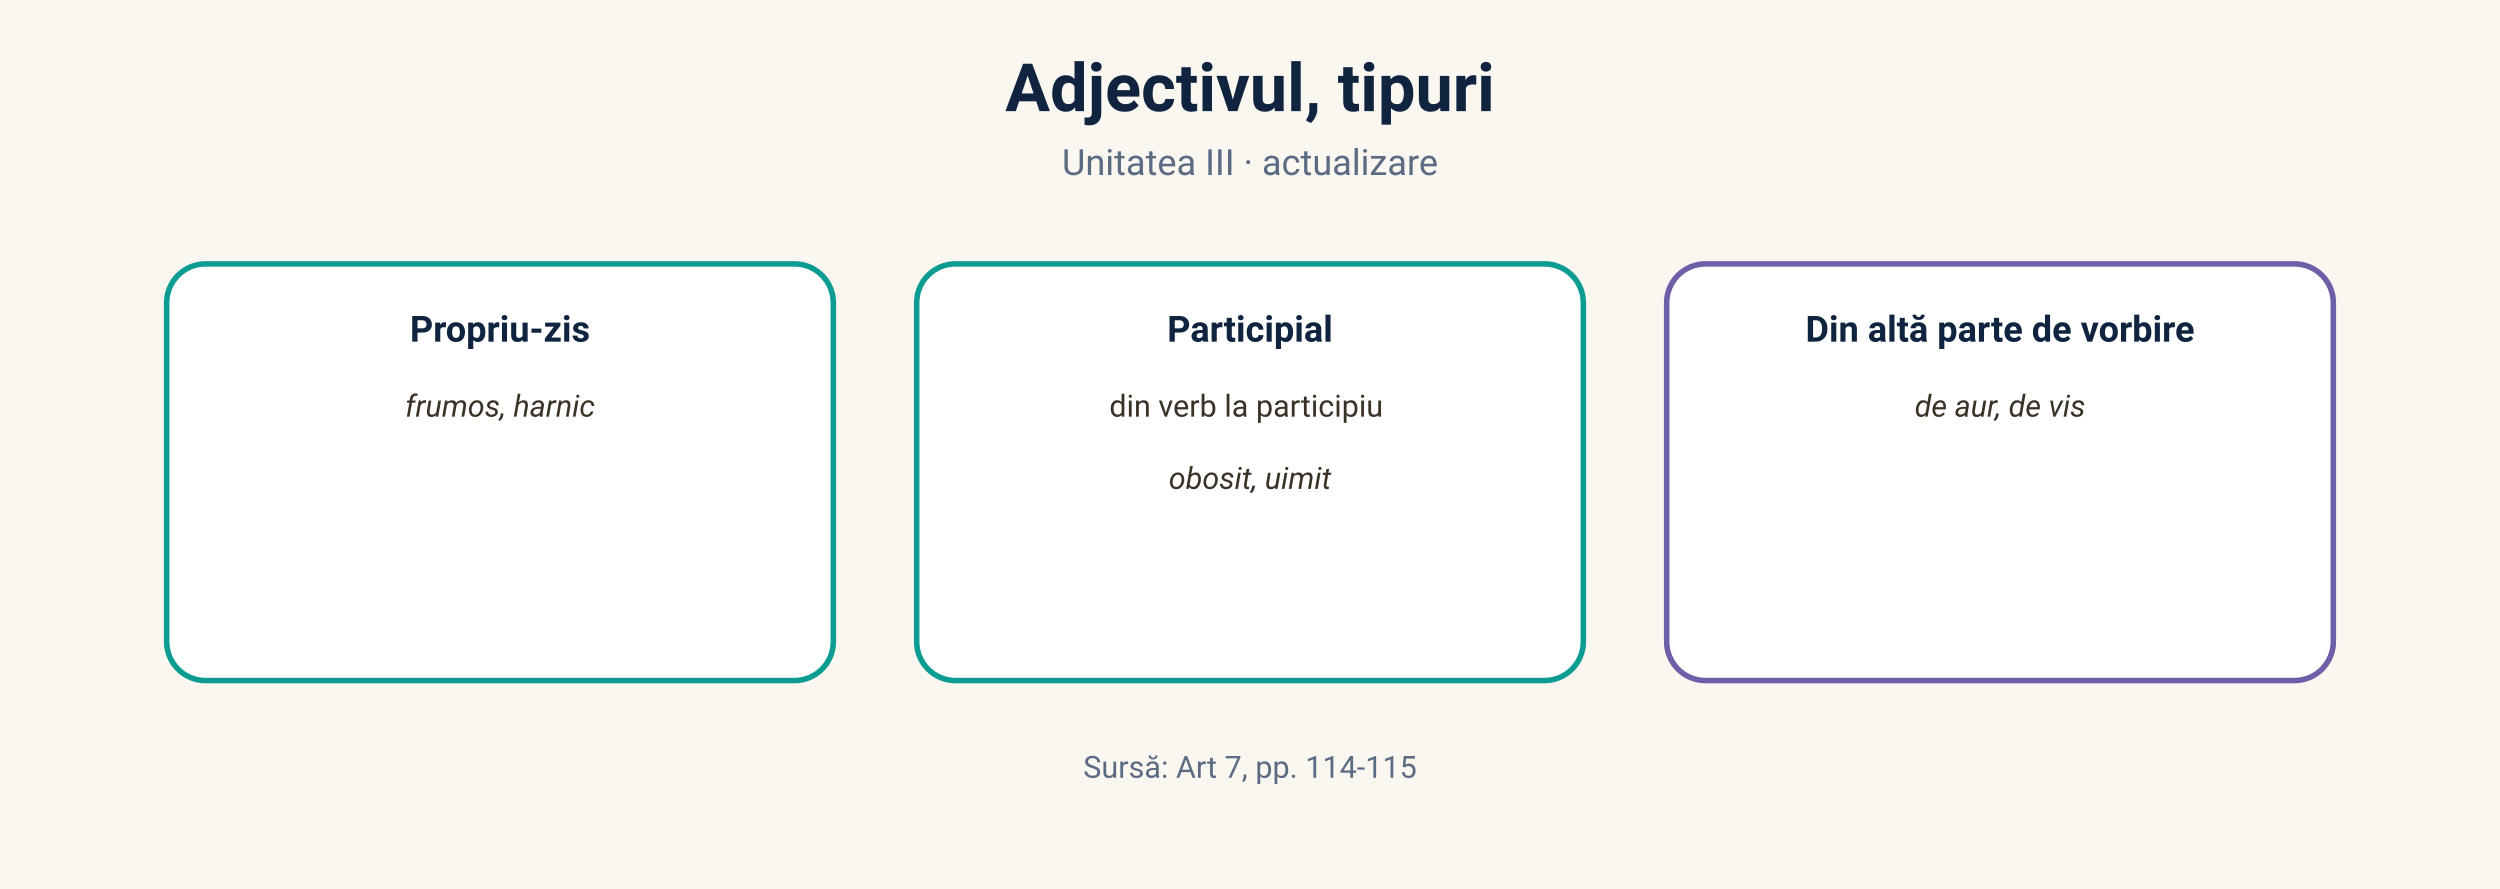
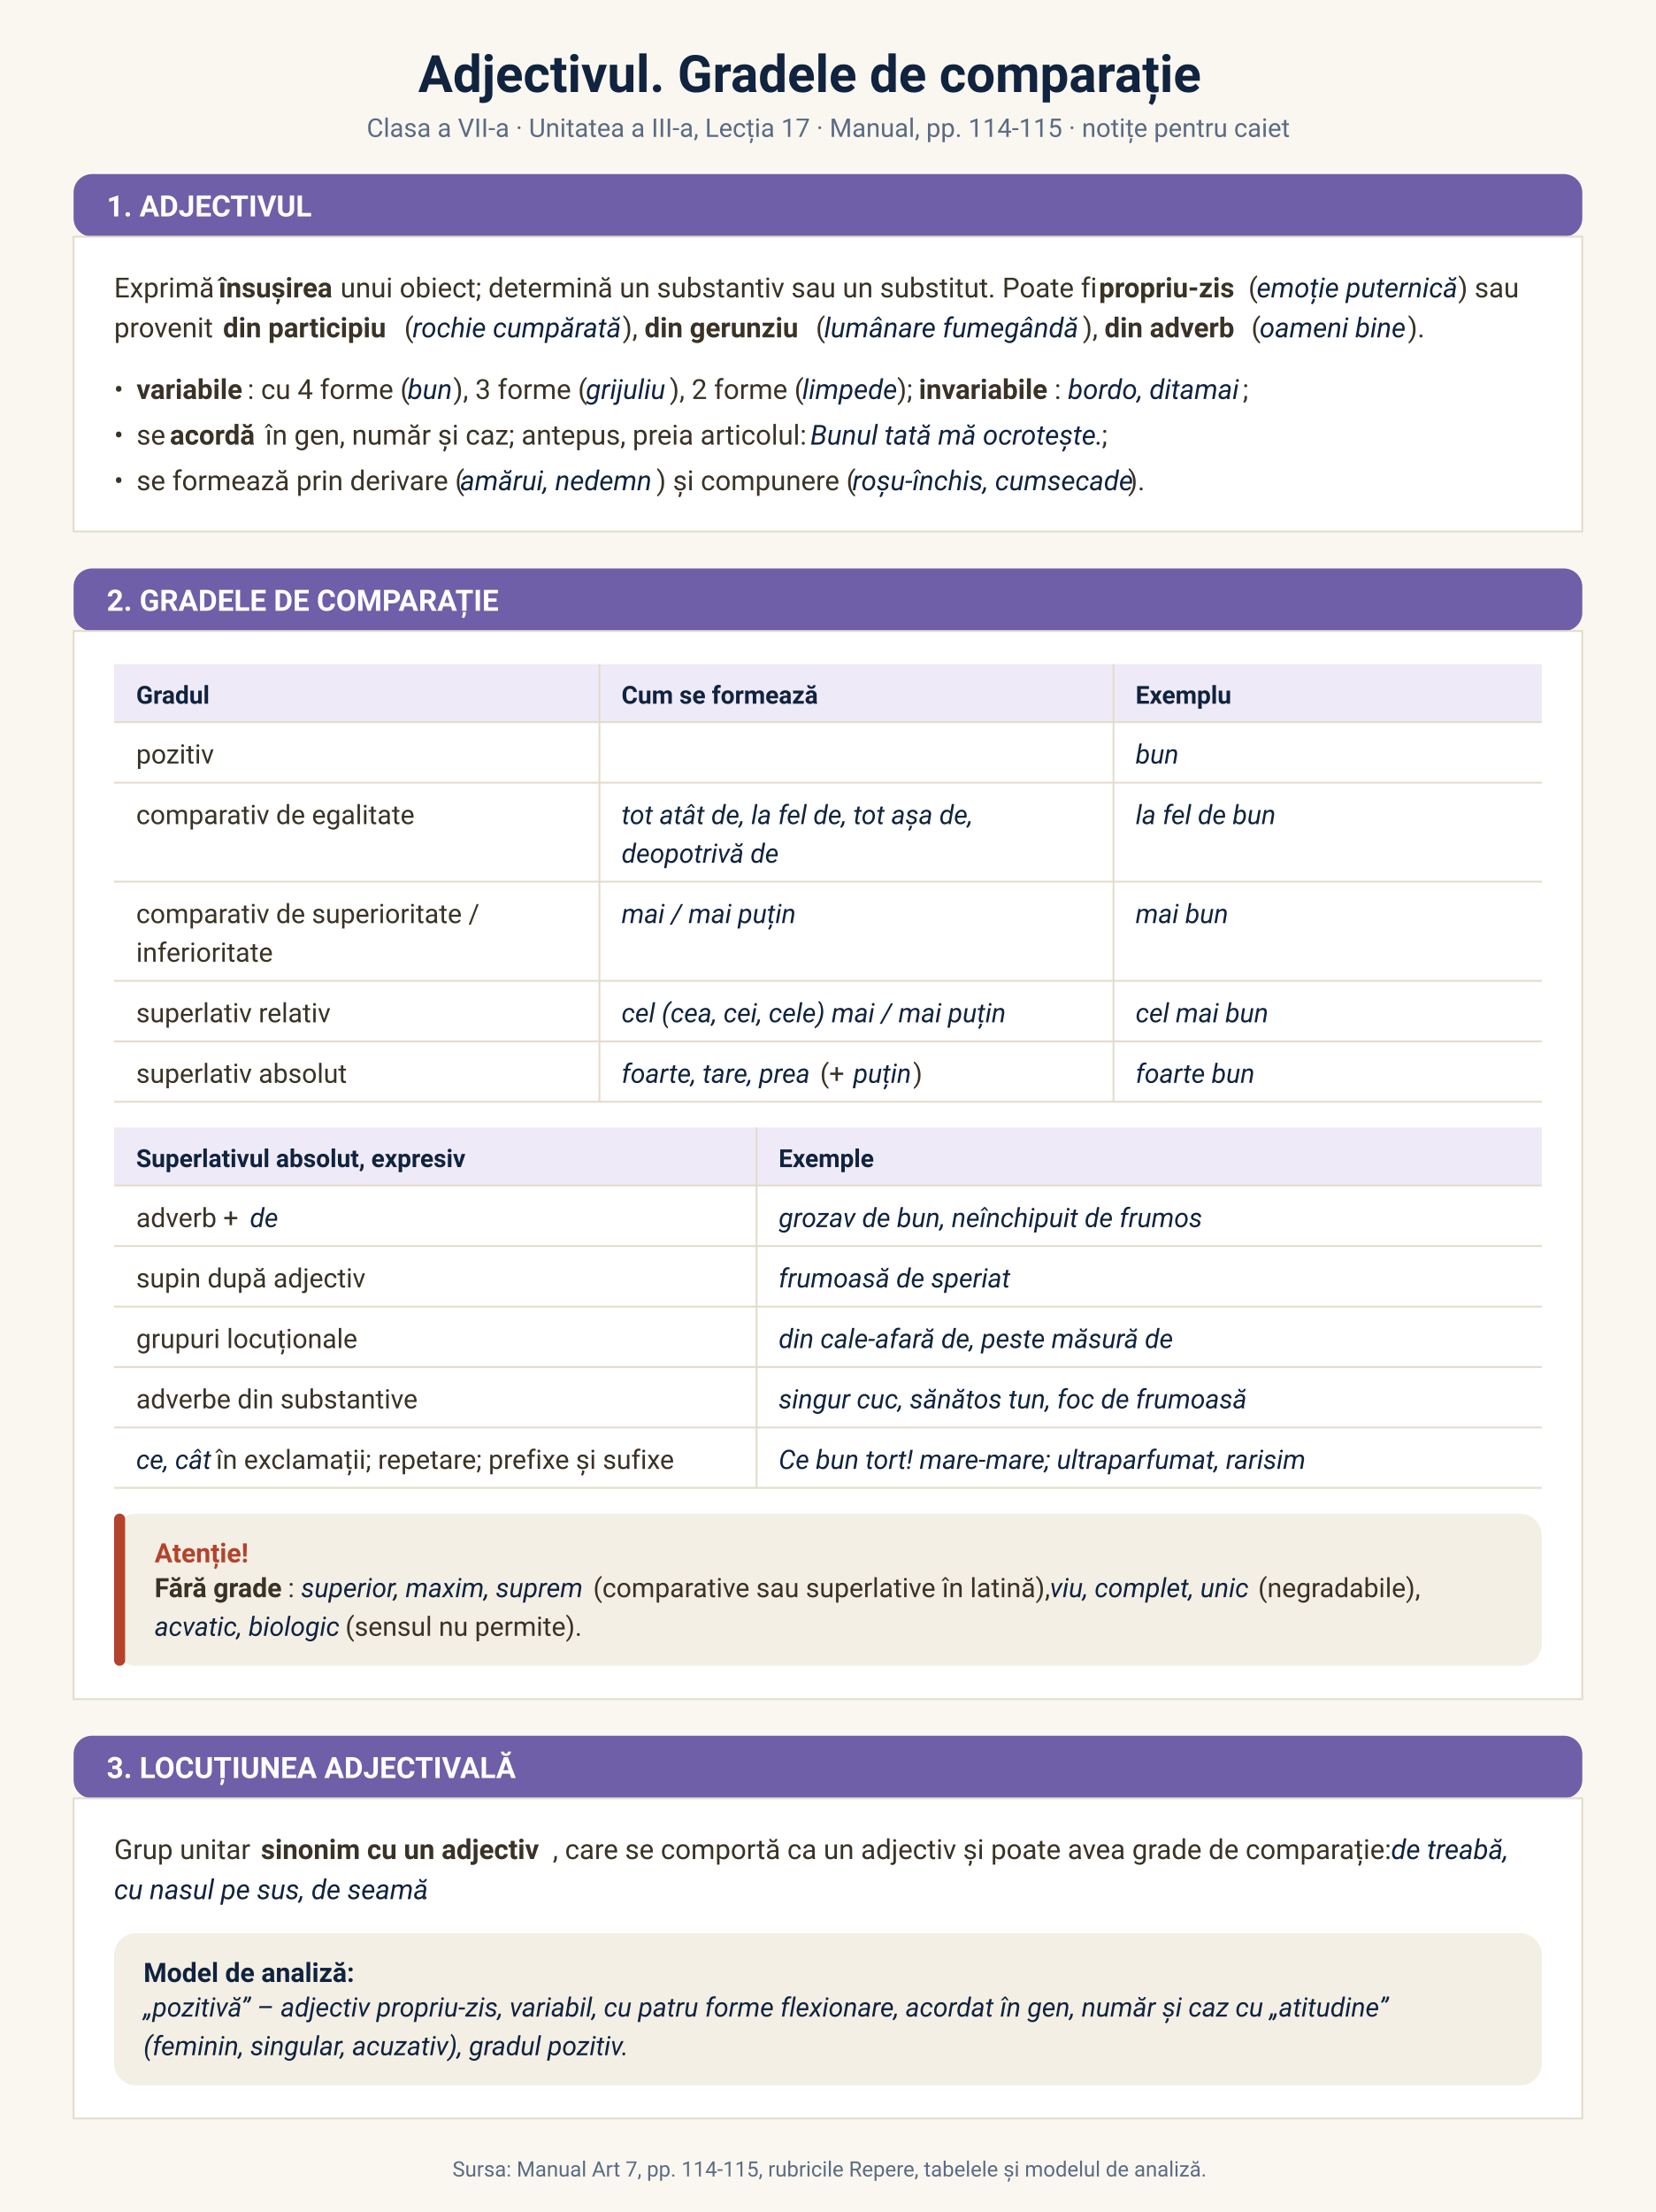
- <svg xmlns="http://www.w3.org/2000/svg" viewBox="0 0 900 320" font-family="'Segoe UI', 'Plus Jakarta Sans', -apple-system, Roboto, sans-serif">
-   <rect width="900" height="320" fill="#faf7f0" />
-   <text x="450" y="40" text-anchor="middle" font-size="24" font-weight="700" fill="#10233f">Adjectivul, tipuri</text>
-   <text x="450" y="63" text-anchor="middle" font-size="13" fill="#5b6b83">Unitatea III · actualizare</text>
-   <g>
-     <rect x="60" y="95" width="240" height="150" rx="14" fill="#ffffff" stroke="#0d9c92" stroke-width="2" />
-     <text x="180" y="123" text-anchor="middle" font-size="13" font-weight="700" fill="#10233f">Propriu-zis</text>
-     <text font-size="11" fill="#3a3226" text-anchor="middle">
-       <tspan x="180" y="150" font-style="italic">frumos, harnic</tspan>
-     </text>
-   </g>
-   <g>
-     <rect x="330" y="95" width="240" height="150" rx="14" fill="#ffffff" stroke="#0d9c92" stroke-width="2" />
-     <text x="450" y="123" text-anchor="middle" font-size="13" font-weight="700" fill="#10233f">Participial</text>
-     <text font-size="11" fill="#3a3226" text-anchor="middle">
-       <tspan x="450" y="150">din verb la participiu</tspan>
-       <tspan x="450" y="176" font-style="italic">obosit, uimit</tspan>
-     </text>
-   </g>
-   <g>
-     <rect x="600" y="95" width="240" height="150" rx="14" fill="#ffffff" stroke="#6f5ea8" stroke-width="2" />
-     <text x="720" y="123" text-anchor="middle" font-size="13" font-weight="700" fill="#10233f">Din altă parte de vorbire</text>
-     <text font-size="11" fill="#3a3226" text-anchor="middle">
-       <tspan x="720" y="150" font-style="italic">de aur, de vis</tspan>
-     </text>
-   </g>
-   <text x="450" y="280" text-anchor="middle" font-size="11" fill="#5b6b83">Sursă: Art 7, pp. 114-115</text>
+ <svg xmlns="http://www.w3.org/2000/svg" viewBox="0 0 900 1202" font-family="'Segoe UI', 'Plus Jakarta Sans', -apple-system, Roboto, sans-serif">
+   <rect width="900" height="1202" fill="#faf7f0" />
+   <text x="227.3" y="50.0" font-size="28" fill="#10233f" font-weight="700" textLength="446.3" lengthAdjust="spacing">Adjectivul. Gradele de comparație</text>
+   <text x="199.3" y="74.4" font-size="14" fill="#5b6b83" textLength="501.5" lengthAdjust="spacing">Clasa a VII-a · Unitatea a III-a, Lecția 17 · Manual, pp. 114-115 · notițe pentru caiet</text>
+   <rect x="40" y="94.6" width="820" height="34" rx="10" fill="#6f5ea8" />
+   <text x="58" y="117.6" font-size="16" font-weight="700" fill="#ffffff">1. ADJECTIVUL</text>
+   <rect x="40" y="128.6" width="820" height="160.2" fill="#ffffff" stroke="#e3dccb" />
+   <text x="62.0" y="161.6" font-size="15" fill="#3a3226" textLength="52.8" lengthAdjust="spacing">Exprimă</text>
+   <text x="118.8" y="161.6" font-size="15" fill="#3a3226" font-weight="700" textLength="62.1" lengthAdjust="spacing">însușirea</text>
+   <text x="185.0" y="161.6" font-size="15" fill="#3a3226" textLength="408.3" lengthAdjust="spacing">unui obiect; determină un substantiv sau un substitut. Poate fi</text>
+   <text x="597.3" y="161.6" font-size="15" fill="#3a3226" font-weight="700" textLength="77.1" lengthAdjust="spacing">propriu-zis</text>
+   <text x="678.5" y="161.6" font-size="15" fill="#3a3226" textLength="4.5" lengthAdjust="spacing">(</text>
+   <text x="683.0" y="161.6" font-size="15" fill="#10233f" font-style="italic" textLength="109.5" lengthAdjust="spacing">emoție puternică</text>
+   <text x="792.5" y="161.6" font-size="15" fill="#3a3226" textLength="31.1" lengthAdjust="spacing">) sau</text>
+   <text x="62.0" y="183.3" font-size="15" fill="#3a3226" textLength="55.2" lengthAdjust="spacing">provenit</text>
+   <text x="121.2" y="183.3" font-size="15" fill="#3a3226" font-weight="700" textLength="94.4" lengthAdjust="spacing">din participiu</text>
+   <text x="219.7" y="183.3" font-size="15" fill="#3a3226" textLength="4.5" lengthAdjust="spacing">(</text>
+   <text x="224.2" y="183.3" font-size="15" fill="#10233f" font-style="italic" textLength="114.3" lengthAdjust="spacing">rochie cumpărată</text>
+   <text x="338.4" y="183.3" font-size="15" fill="#3a3226" textLength="7.8" lengthAdjust="spacing">),</text>
+   <text x="350.3" y="183.3" font-size="15" fill="#3a3226" font-weight="700" textLength="89.1" lengthAdjust="spacing">din gerunziu</text>
+   <text x="443.4" y="183.3" font-size="15" fill="#3a3226" textLength="4.5" lengthAdjust="spacing">(</text>
+   <text x="447.9" y="183.3" font-size="15" fill="#10233f" font-style="italic" textLength="140.6" lengthAdjust="spacing">lumânare fumegândă</text>
+   <text x="588.5" y="183.3" font-size="15" fill="#3a3226" textLength="7.8" lengthAdjust="spacing">),</text>
+   <text x="600.3" y="183.3" font-size="15" fill="#3a3226" font-weight="700" textLength="75.7" lengthAdjust="spacing">din adverb</text>
+   <text x="680.1" y="183.3" font-size="15" fill="#3a3226" textLength="4.5" lengthAdjust="spacing">(</text>
+   <text x="684.6" y="183.3" font-size="15" fill="#10233f" font-style="italic" textLength="80.5" lengthAdjust="spacing">oameni bine</text>
+   <text x="765.2" y="183.3" font-size="15" fill="#3a3226" textLength="7.8" lengthAdjust="spacing">).</text>
+   <text x="62.0" y="216.8" font-size="15" fill="#3a3226">•</text>
+   <text x="74.2" y="216.8" font-size="15" fill="#3a3226" font-weight="700" textLength="60.3" lengthAdjust="spacing">variabile</text>
+   <text x="134.5" y="216.8" font-size="15" fill="#3a3226" textLength="87.0" lengthAdjust="spacing">: cu 4 forme (</text>
+   <text x="221.5" y="216.8" font-size="15" fill="#10233f" font-style="italic" textLength="24.9" lengthAdjust="spacing">bun</text>
+   <text x="246.4" y="216.8" font-size="15" fill="#3a3226" textLength="72.0" lengthAdjust="spacing">), 3 forme (</text>
+   <text x="318.4" y="216.8" font-size="15" fill="#10233f" font-style="italic" textLength="45.6" lengthAdjust="spacing">grijuliu</text>
+   <text x="364.0" y="216.8" font-size="15" fill="#3a3226" textLength="72.0" lengthAdjust="spacing">), 2 forme (</text>
+   <text x="436.0" y="216.8" font-size="15" fill="#10233f" font-style="italic" textLength="51.6" lengthAdjust="spacing">limpede</text>
+   <text x="487.6" y="216.8" font-size="15" fill="#3a3226" textLength="7.8" lengthAdjust="spacing">);</text>
+   <text x="499.4" y="216.8" font-size="15" fill="#3a3226" font-weight="700" textLength="73.6" lengthAdjust="spacing">invariabile</text>
+   <text x="573.1" y="216.8" font-size="15" fill="#3a3226" textLength="3.3" lengthAdjust="spacing">:</text>
+   <text x="580.4" y="216.8" font-size="15" fill="#10233f" font-style="italic" textLength="95.0" lengthAdjust="spacing">bordo, ditamai</text>
+   <text x="675.4" y="216.8" font-size="15" fill="#3a3226" textLength="3.3" lengthAdjust="spacing">;</text>
+   <text x="62.0" y="241.6" font-size="15" fill="#3a3226">•</text>
+   <text x="74.2" y="241.6" font-size="15" fill="#3a3226" textLength="14.1" lengthAdjust="spacing">se</text>
+   <text x="92.3" y="241.6" font-size="15" fill="#3a3226" font-weight="700" textLength="47.9" lengthAdjust="spacing">acordă</text>
+   <text x="144.2" y="241.6" font-size="15" fill="#3a3226" textLength="292.1" lengthAdjust="spacing">în gen, număr și caz; antepus, preia articolul:</text>
+   <text x="440.4" y="241.6" font-size="15" fill="#10233f" font-style="italic" textLength="158.4" lengthAdjust="spacing">Bunul tată mă ocrotește.</text>
+   <text x="598.8" y="241.6" font-size="15" fill="#3a3226" textLength="3.3" lengthAdjust="spacing">;</text>
+   <text x="62.0" y="266.4" font-size="15" fill="#3a3226">•</text>
+   <text x="74.2" y="266.4" font-size="15" fill="#3a3226" textLength="175.9" lengthAdjust="spacing">se formează prin derivare (</text>
+   <text x="250.1" y="266.4" font-size="15" fill="#10233f" font-style="italic" textLength="106.7" lengthAdjust="spacing">amărui, nedemn</text>
+   <text x="356.8" y="266.4" font-size="15" fill="#3a3226" textLength="106.5" lengthAdjust="spacing">) și compunere (</text>
+   <text x="463.3" y="266.4" font-size="15" fill="#10233f" font-style="italic" textLength="149.8" lengthAdjust="spacing">roșu-închis, cumsecade</text>
+   <text x="613.1" y="266.4" font-size="15" fill="#3a3226" textLength="7.8" lengthAdjust="spacing">).</text>
+   <rect x="40" y="308.9" width="820" height="34" rx="10" fill="#6f5ea8" />
+   <text x="58" y="331.9" font-size="16" font-weight="700" fill="#ffffff">2. GRADELE DE COMPARAȚIE</text>
+   <rect x="40" y="342.9" width="820" height="580.4" fill="#ffffff" stroke="#e3dccb" />
+   <rect x="62.0" y="360.9" width="776.0" height="31.6" fill="#efeaf8" />
+   <text x="74.0" y="382.4" font-size="13.5" fill="#10233f" font-weight="700" textLength="42.7" lengthAdjust="spacing">Gradul</text>
+   <text x="337.8" y="382.4" font-size="13.5" fill="#10233f" font-weight="700" textLength="109.3" lengthAdjust="spacing">Cum se formează</text>
+   <text x="617.2" y="382.4" font-size="13.5" fill="#10233f" font-weight="700" textLength="54.7" lengthAdjust="spacing">Exemplu</text>
+   <line x1="62.0" y1="392.4" x2="838.0" y2="392.4" stroke="#e3dccb" />
+   <text x="74.0" y="414.9" font-size="14.5" fill="#3a3226" textLength="42.5" lengthAdjust="spacing">pozitiv</text>
+   <text x="617.2" y="414.9" font-size="14.5" fill="#10233f" font-style="italic" textLength="24.1" lengthAdjust="spacing">bun</text>
+   <line x1="62.0" y1="425.3" x2="838.0" y2="425.3" stroke="#e3dccb" />
+   <text x="74.0" y="447.8" font-size="14.5" fill="#3a3226" textLength="150.7" lengthAdjust="spacing">comparativ de egalitate</text>
+   <text x="337.8" y="447.8" font-size="14.5" fill="#10233f" font-style="italic" textLength="193.1" lengthAdjust="spacing">tot atât de, la fel de, tot așa de,</text>
+   <text x="337.8" y="468.8" font-size="14.5" fill="#10233f" font-style="italic" textLength="85.5" lengthAdjust="spacing">deopotrivă de</text>
+   <text x="617.2" y="447.8" font-size="14.5" fill="#10233f" font-style="italic" textLength="77.6" lengthAdjust="spacing">la fel de bun</text>
+   <line x1="62.0" y1="479.1" x2="838.0" y2="479.1" stroke="#e3dccb" />
+   <text x="74.0" y="501.6" font-size="14.5" fill="#3a3226" textLength="185.9" lengthAdjust="spacing">comparativ de superioritate /</text>
+   <text x="74.0" y="522.6" font-size="14.5" fill="#3a3226" textLength="74.2" lengthAdjust="spacing">inferioritate</text>
+   <text x="337.8" y="501.6" font-size="14.5" fill="#10233f" font-style="italic" textLength="98.2" lengthAdjust="spacing">mai / mai puțin</text>
+   <text x="617.2" y="501.6" font-size="14.5" fill="#10233f" font-style="italic" textLength="52.1" lengthAdjust="spacing">mai bun</text>
+   <line x1="62.0" y1="533.0" x2="838.0" y2="533.0" stroke="#e3dccb" />
+   <text x="74.0" y="555.5" font-size="14.5" fill="#3a3226" textLength="104.5" lengthAdjust="spacing">superlativ relativ</text>
+   <text x="337.8" y="555.5" font-size="14.5" fill="#10233f" font-style="italic" textLength="209.1" lengthAdjust="spacing">cel (cea, cei, cele) mai / mai puțin</text>
+   <text x="617.2" y="555.5" font-size="14.5" fill="#10233f" font-style="italic" textLength="73.2" lengthAdjust="spacing">cel mai bun</text>
+   <line x1="62.0" y1="565.9" x2="838.0" y2="565.9" stroke="#e3dccb" />
+   <text x="74.0" y="588.4" font-size="14.5" fill="#3a3226" textLength="113.0" lengthAdjust="spacing">superlativ absolut</text>
+   <text x="337.8" y="588.4" font-size="14.5" fill="#10233f" font-style="italic" textLength="104.0" lengthAdjust="spacing">foarte, tare, prea</text>
+   <text x="445.7" y="588.4" font-size="14.5" fill="#3a3226" textLength="14.2" lengthAdjust="spacing">(+</text>
+   <text x="463.8" y="588.4" font-size="14.5" fill="#10233f" font-style="italic" textLength="32.5" lengthAdjust="spacing">puțin</text>
+   <text x="496.3" y="588.4" font-size="14.5" fill="#3a3226" textLength="4.3" lengthAdjust="spacing">)</text>
+   <text x="617.2" y="588.4" font-size="14.5" fill="#10233f" font-style="italic" textLength="65.0" lengthAdjust="spacing">foarte bun</text>
+   <line x1="62.0" y1="598.7" x2="838.0" y2="598.7" stroke="#e3dccb" />
+   <line x1="325.8" y1="360.9" x2="325.8" y2="598.7" stroke="#e3dccb" />
+   <line x1="605.2" y1="360.9" x2="605.2" y2="598.7" stroke="#e3dccb" />
+   <rect x="62.0" y="612.7" width="776.0" height="31.6" fill="#efeaf8" />
+   <text x="74.0" y="634.2" font-size="13.5" fill="#10233f" font-weight="700" textLength="187.4" lengthAdjust="spacing">Superlativul absolut, expresiv</text>
+   <text x="423.2" y="634.2" font-size="13.5" fill="#10233f" font-weight="700" textLength="53.7" lengthAdjust="spacing">Exemple</text>
+   <line x1="62.0" y1="644.2" x2="838.0" y2="644.2" stroke="#e3dccb" />
+   <text x="74.0" y="666.8" font-size="14.5" fill="#3a3226" textLength="57.9" lengthAdjust="spacing">adverb +</text>
+   <text x="135.8" y="666.8" font-size="14.5" fill="#10233f" font-style="italic" textLength="14.9" lengthAdjust="spacing">de</text>
+   <text x="423.2" y="666.8" font-size="14.5" fill="#10233f" font-style="italic" textLength="232.3" lengthAdjust="spacing">grozav de bun, neînchipuit de frumos</text>
+   <line x1="62.0" y1="677.1" x2="838.0" y2="677.1" stroke="#e3dccb" />
+   <text x="74.0" y="699.6" font-size="14.5" fill="#3a3226" textLength="124.3" lengthAdjust="spacing">supin după adjectiv</text>
+   <text x="423.2" y="699.6" font-size="14.5" fill="#10233f" font-style="italic" textLength="124.4" lengthAdjust="spacing">frumoasă de speriat</text>
+   <line x1="62.0" y1="710.0" x2="838.0" y2="710.0" stroke="#e3dccb" />
+   <text x="74.0" y="732.5" font-size="14.5" fill="#3a3226" textLength="121.8" lengthAdjust="spacing">grupuri locuționale</text>
+   <text x="423.2" y="732.5" font-size="14.5" fill="#10233f" font-style="italic" textLength="216.1" lengthAdjust="spacing">din cale-afară de, peste măsură de</text>
+   <line x1="62.0" y1="742.8" x2="838.0" y2="742.8" stroke="#e3dccb" />
+   <text x="74.0" y="765.3" font-size="14.5" fill="#3a3226" textLength="152.2" lengthAdjust="spacing">adverbe din substantive</text>
+   <text x="423.2" y="765.3" font-size="14.5" fill="#10233f" font-style="italic" textLength="251.3" lengthAdjust="spacing">singur cuc, sănătos tun, foc de frumoasă</text>
+   <line x1="62.0" y1="775.7" x2="838.0" y2="775.7" stroke="#e3dccb" />
+   <text x="74.0" y="798.2" font-size="14.5" fill="#10233f" font-style="italic" textLength="39.4" lengthAdjust="spacing">ce, cât</text>
+   <text x="117.4" y="798.2" font-size="14.5" fill="#3a3226" textLength="244.3" lengthAdjust="spacing">în exclamații; repetare; prefixe și sufixe</text>
+   <text x="423.2" y="798.2" font-size="14.5" fill="#10233f" font-style="italic" textLength="296.4" lengthAdjust="spacing">Ce bun tort! mare-mare; ultraparfumat, rarisim</text>
+   <line x1="62.0" y1="808.5" x2="838.0" y2="808.5" stroke="#e3dccb" />
+   <line x1="411.2" y1="612.7" x2="411.2" y2="808.5" stroke="#e3dccb" />
+   <rect x="62.0" y="822.5" width="776.0" height="82.7" rx="12" fill="#f3efe4" />
+   <rect x="62.0" y="822.5" width="6" height="82.7" rx="3" fill="#b4432c" />
+   <text x="84.0" y="849.0" font-size="14.5" fill="#b4432c" font-weight="700" textLength="54.8" lengthAdjust="spacing">Atenție!</text>
+   <text x="84.0" y="867.9" font-size="14.5" fill="#3a3226" font-weight="700" textLength="72.5" lengthAdjust="spacing">Fără grade</text>
+   <text x="156.5" y="867.9" font-size="14.5" fill="#3a3226" textLength="3.2" lengthAdjust="spacing">:</text>
+   <text x="163.6" y="867.9" font-size="14.5" fill="#10233f" font-style="italic" textLength="154.8" lengthAdjust="spacing">superior, maxim, suprem</text>
+   <text x="322.4" y="867.9" font-size="14.5" fill="#3a3226" textLength="244.3" lengthAdjust="spacing">(comparative sau superlative în latină),</text>
+   <text x="570.6" y="867.9" font-size="14.5" fill="#10233f" font-style="italic" textLength="109.3" lengthAdjust="spacing">viu, complet, unic</text>
+   <text x="683.8" y="867.9" font-size="14.5" fill="#3a3226" textLength="87.7" lengthAdjust="spacing">(negradabile),</text>
+   <text x="84.0" y="888.9" font-size="14.5" fill="#10233f" font-style="italic" textLength="99.8" lengthAdjust="spacing">acvatic, biologic</text>
+   <text x="187.7" y="888.9" font-size="14.5" fill="#3a3226" textLength="125.6" lengthAdjust="spacing">(sensul nu permite).</text>
+   <rect x="40" y="943.2" width="820" height="34" rx="10" fill="#6f5ea8" />
+   <text x="58" y="966.2" font-size="16" font-weight="700" fill="#ffffff">3. LOCUȚIUNEA ADJECTIVALĂ</text>
+   <rect x="40" y="977.2" width="820" height="174.0" fill="#ffffff" stroke="#e3dccb" />
+   <text x="62.0" y="1010.2" font-size="15" fill="#3a3226" textLength="75.8" lengthAdjust="spacing">Grup unitar</text>
+   <text x="141.8" y="1010.2" font-size="15" fill="#3a3226" font-weight="700" textLength="158.6" lengthAdjust="spacing">sinonim cu un adjectiv</text>
+   <text x="300.4" y="1010.2" font-size="15" fill="#3a3226" textLength="451.6" lengthAdjust="spacing">, care se comportă ca un adjectiv și poate avea grade de comparație:</text>
+   <text x="756.0" y="1010.2" font-size="15" fill="#10233f" font-style="italic" textLength="64.7" lengthAdjust="spacing">de treabă,</text>
+   <text x="62.0" y="1032.0" font-size="15" fill="#10233f" font-style="italic" textLength="167.1" lengthAdjust="spacing">cu nasul pe sus, de seamă</text>
+   <text x="229.1" y="1032.0" font-size="15" fill="#3a3226" textLength="3.3" lengthAdjust="spacing">.</text>
+   <rect x="62.0" y="1050.5" width="776.0" height="82.7" rx="12" fill="#f3efe4" />
+   <text x="78.0" y="1077.0" font-size="14.5" fill="#10233f" font-weight="700" textLength="119.9" lengthAdjust="spacing">Model de analiză:</text>
+   <text x="78.0" y="1095.8" font-size="14.5" fill="#10233f" font-style="italic" textLength="687.3" lengthAdjust="spacing">„pozitivă” – adjectiv propriu-zis, variabil, cu patru forme flexionare, acordat în gen, număr și caz cu „atitudine”</text>
+   <text x="78.0" y="1116.8" font-size="14.5" fill="#10233f" font-style="italic" textLength="268.9" lengthAdjust="spacing">(feminin, singular, acuzativ), gradul pozitiv.</text>
+   <text x="245.9" y="1182.7" font-size="11.5" fill="#5b6b83" textLength="408.1" lengthAdjust="spacing">Sursa: Manual Art 7, pp. 114-115, rubricile Repere, tabelele și modelul de analiză.</text>
</svg>
